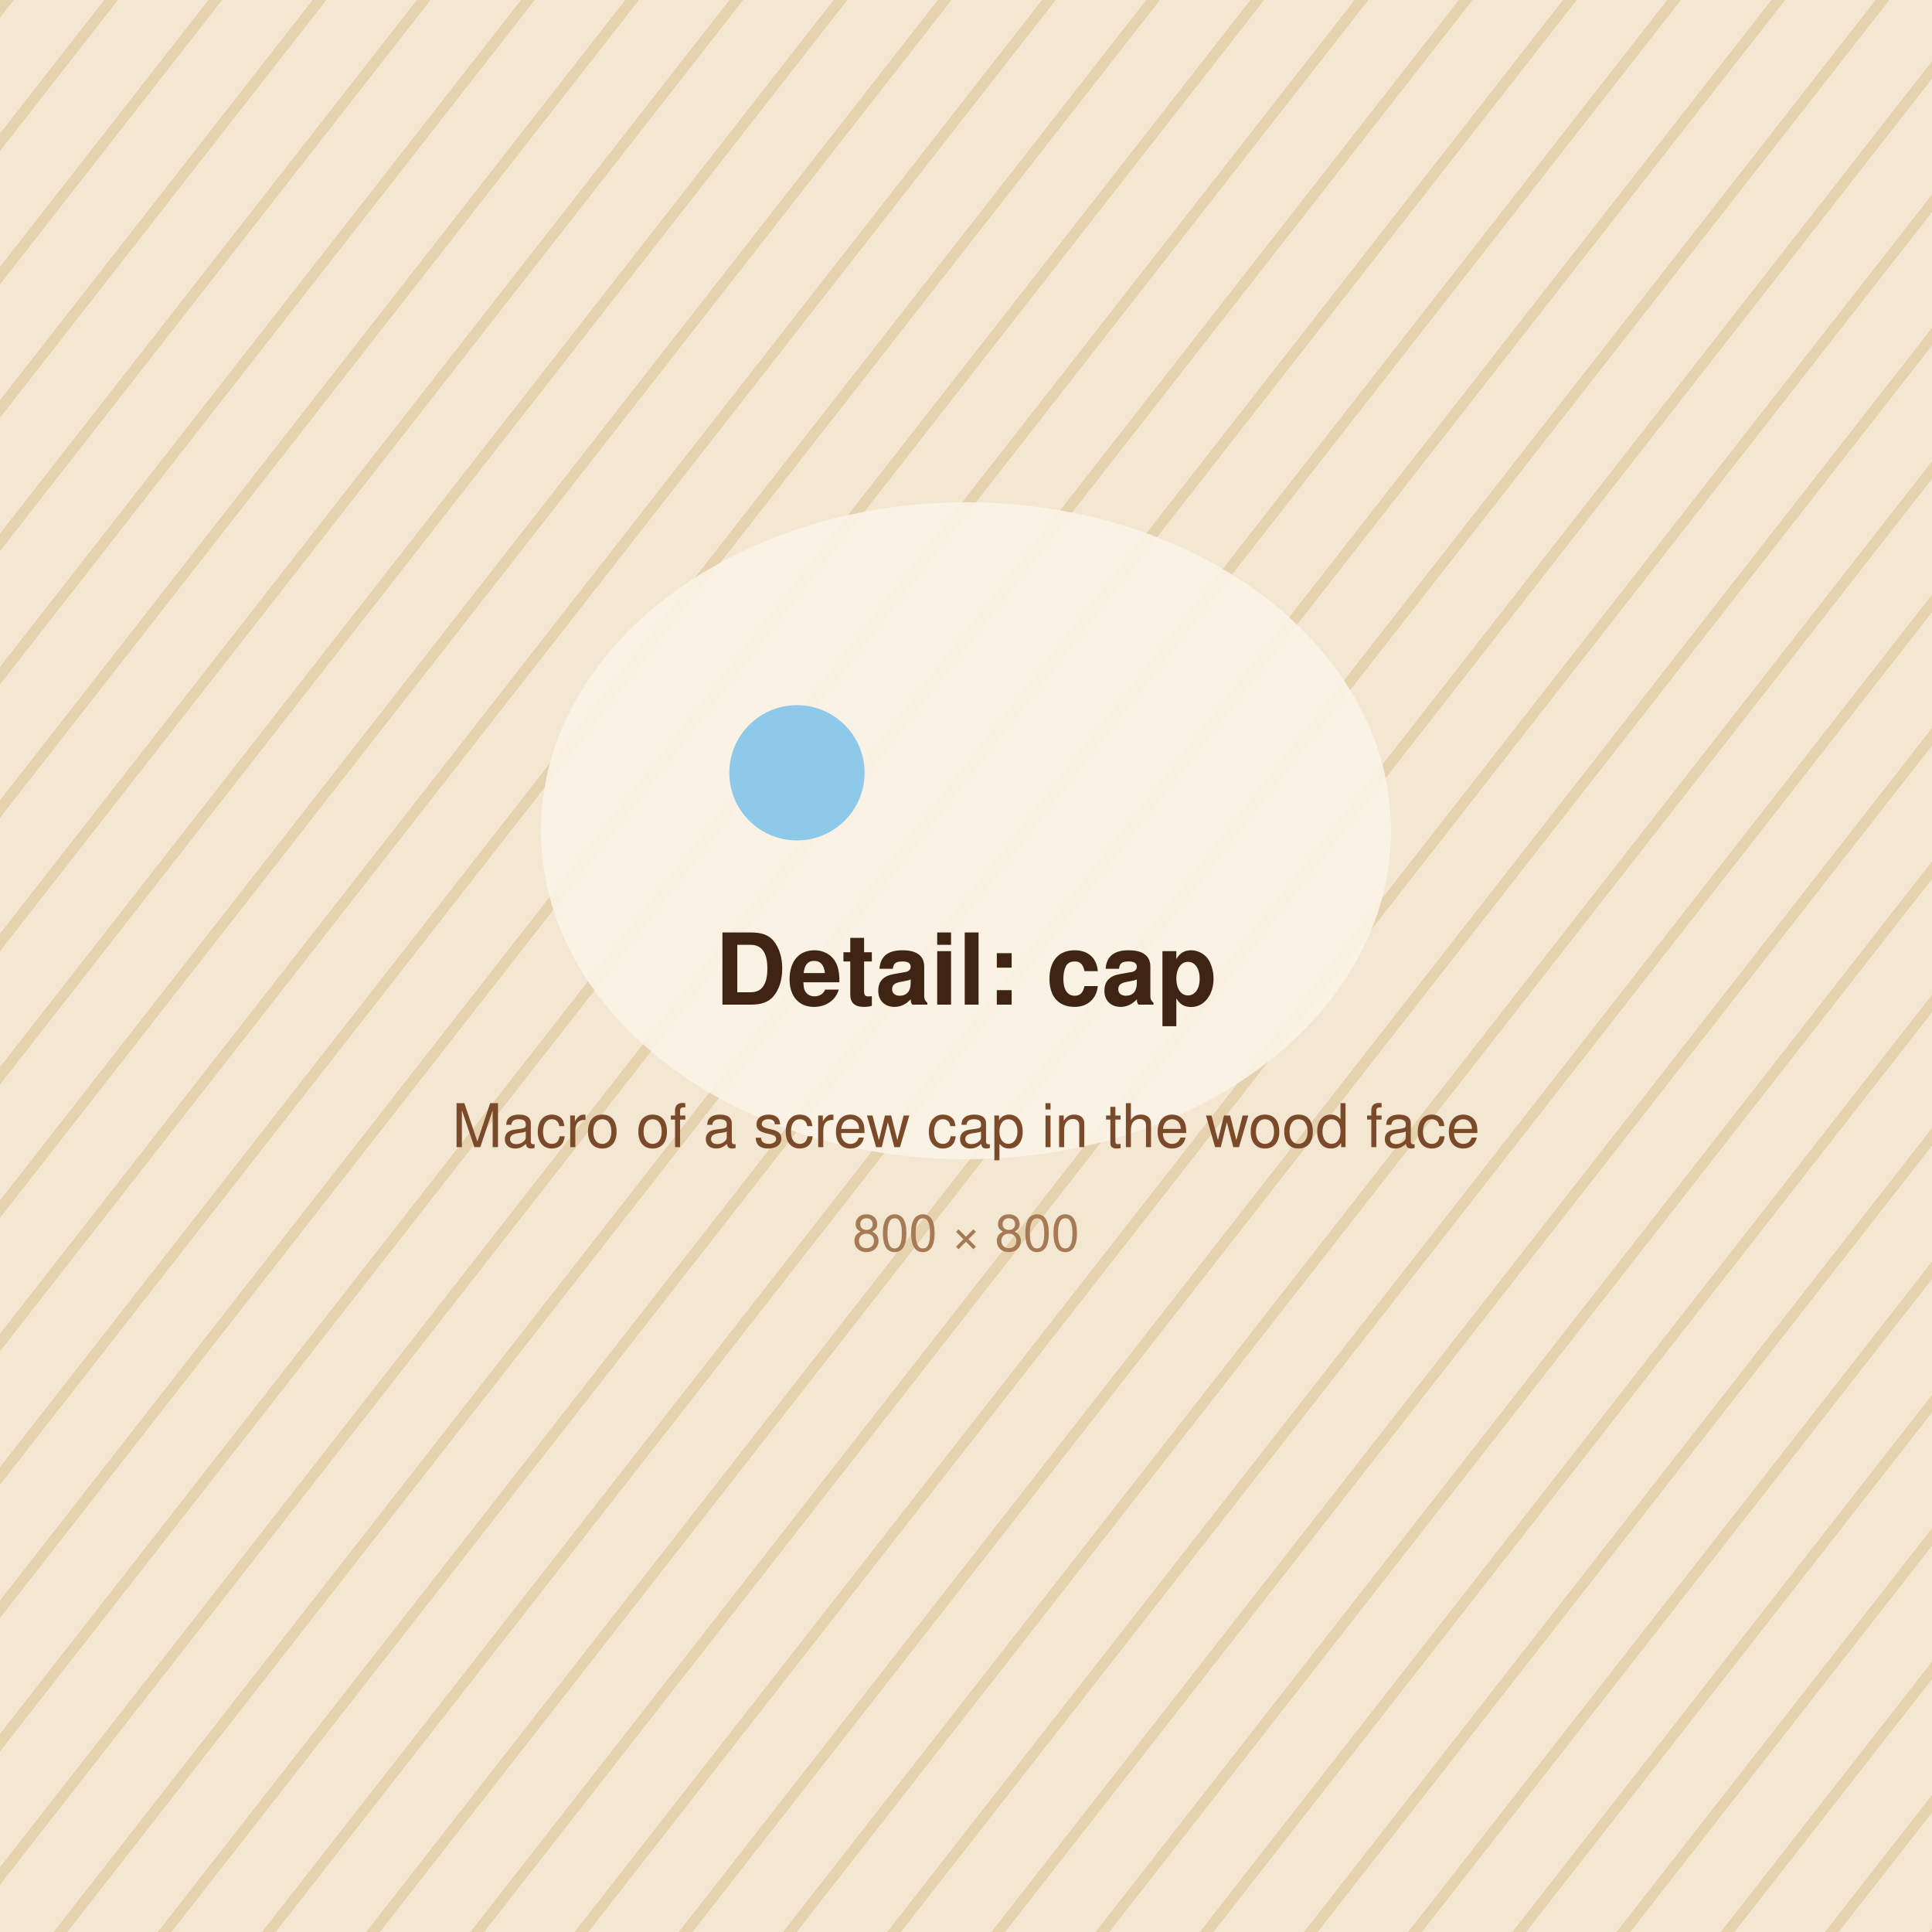
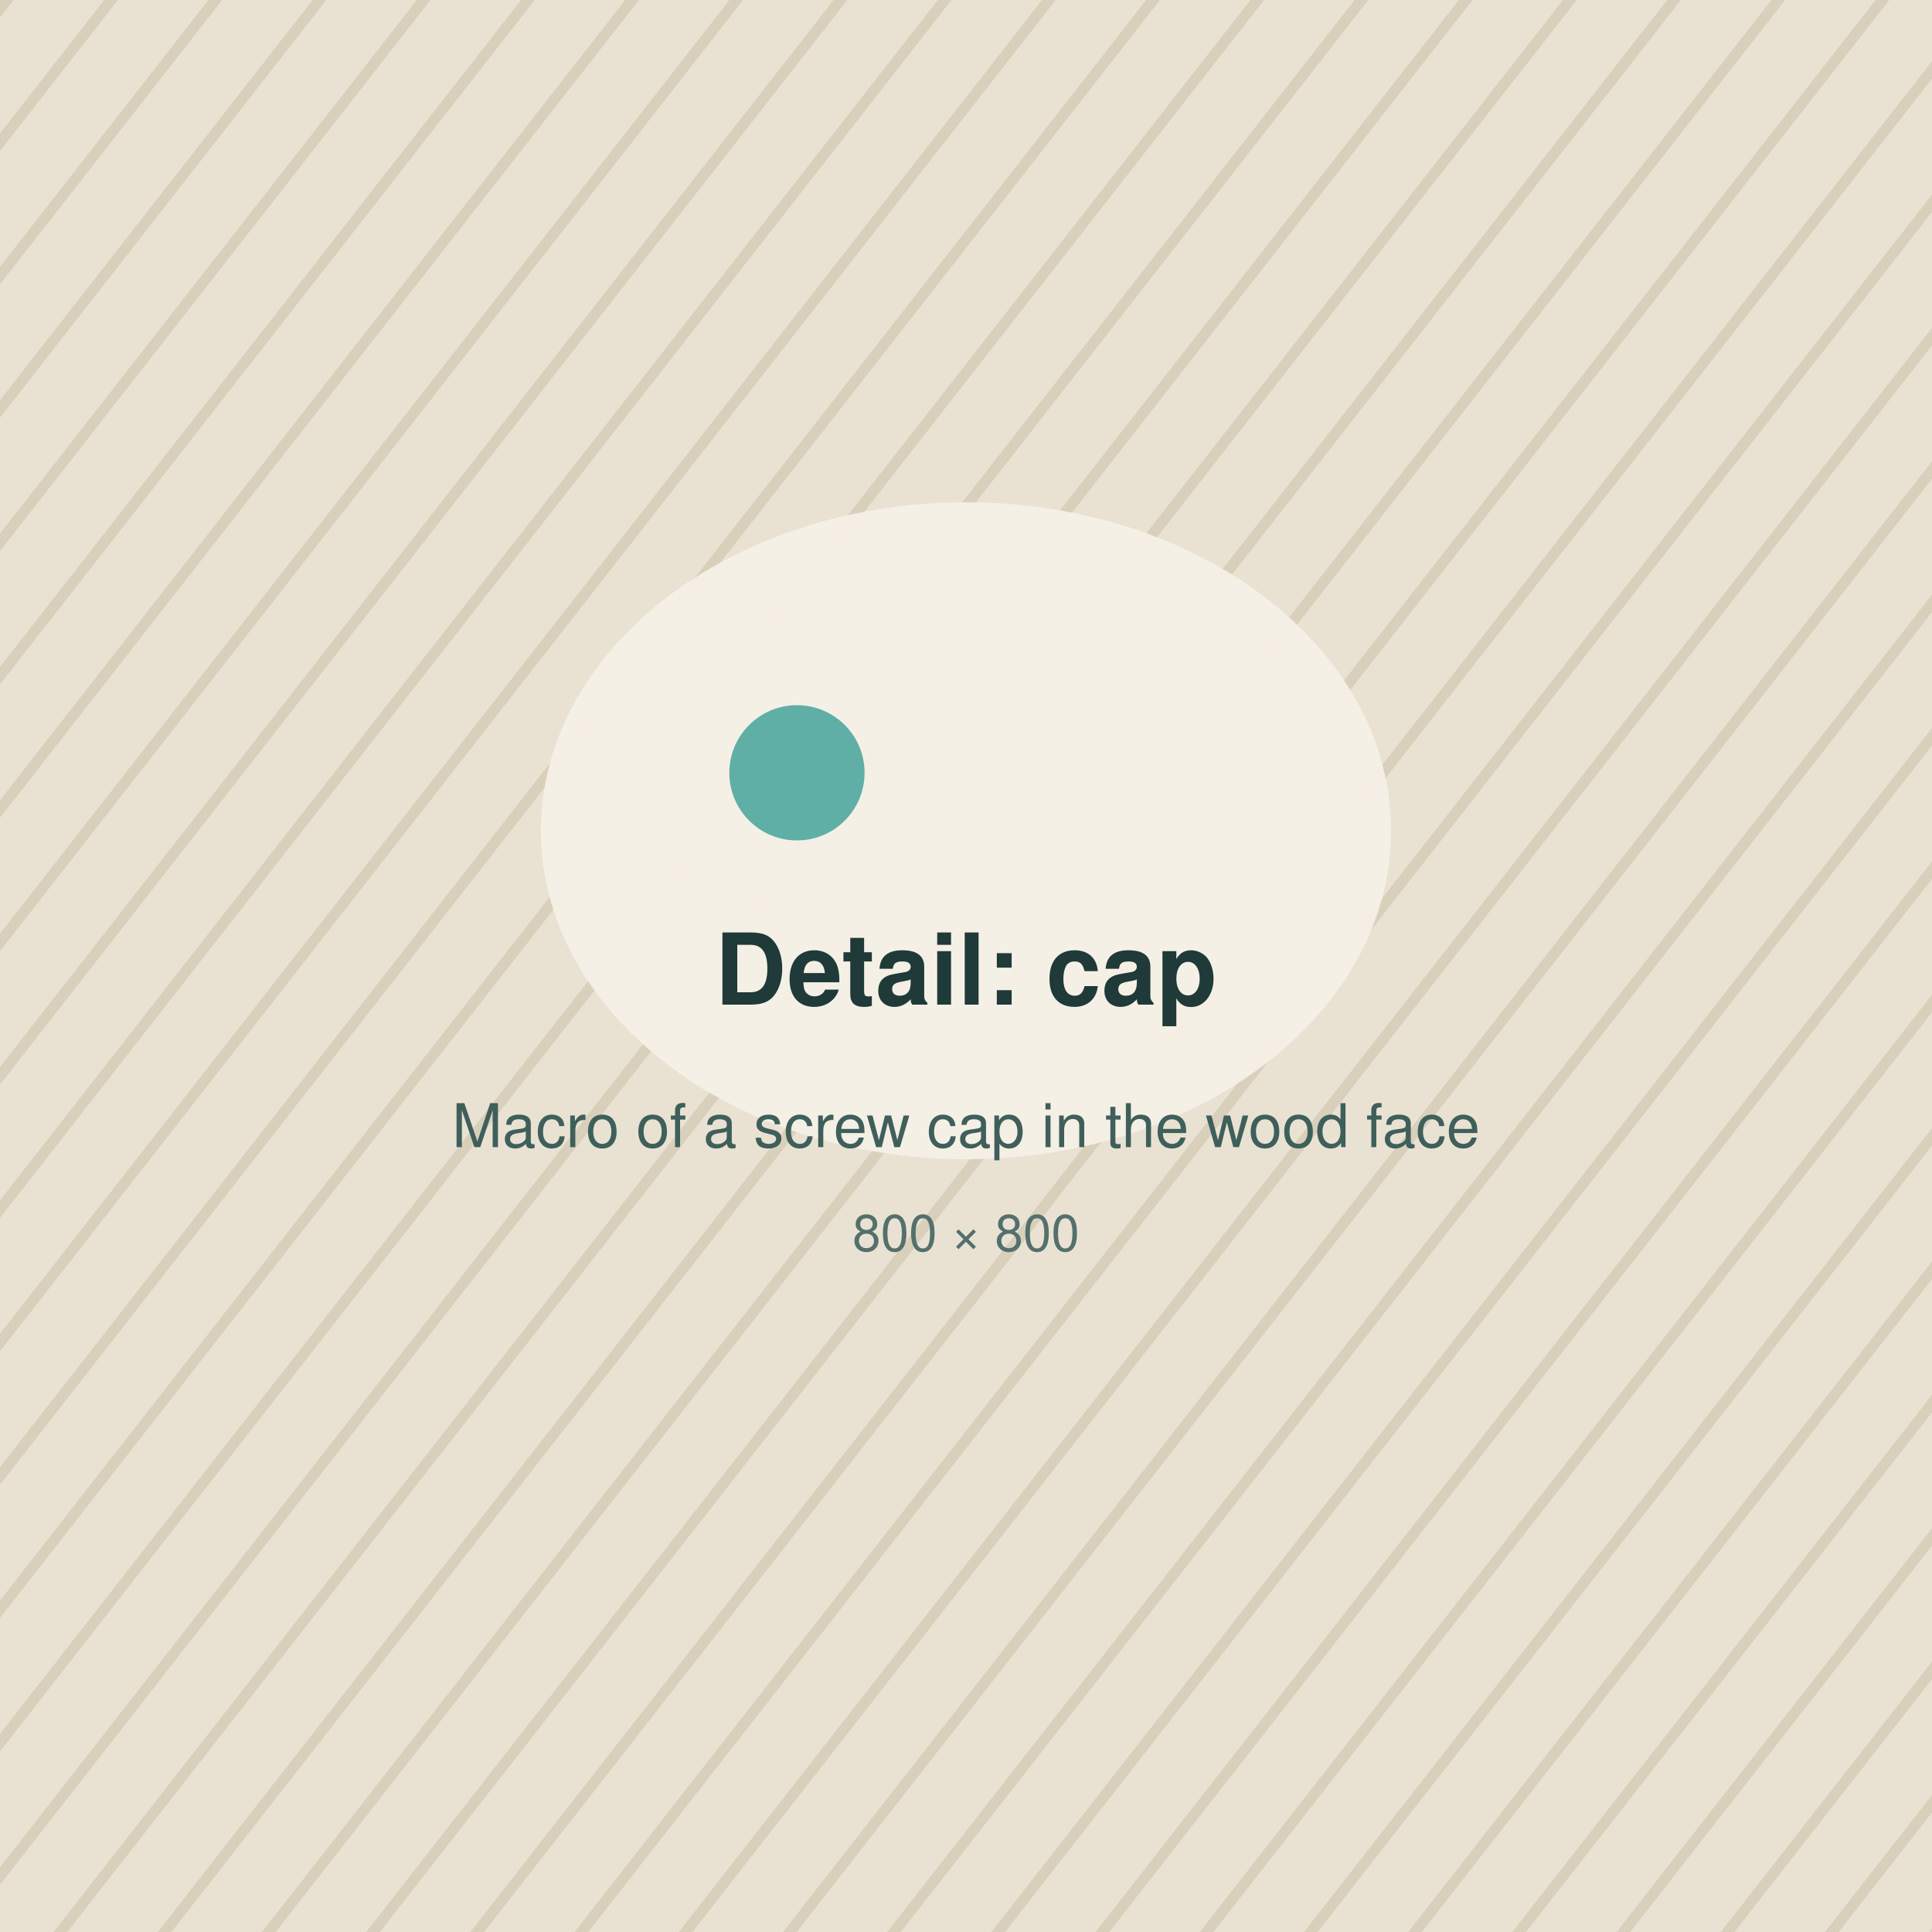
<svg xmlns="http://www.w3.org/2000/svg" viewBox="0 0 800 800" width="800" height="800" role="img" aria-label="Detail: cap placeholder">
  <defs>
    <pattern id="hatch" width="34" height="34" patternUnits="userSpaceOnUse" patternTransform="rotate(38)">
-       <rect width="34" height="34" fill="#F4E7D2" />
-       <line x1="0" y1="0" x2="0" y2="34" stroke="#E7D2AF" stroke-width="9" />
+       <rect width="34" height="34" fill="#E9E2D3" />
+       <line x1="0" y1="0" x2="0" y2="34" stroke="#D9D0BC" stroke-width="9" />
    </pattern>
  </defs>
  <rect width="800" height="800" fill="url(#hatch)" />
-   <ellipse cx="400" cy="344" rx="176" ry="136" fill="#FBF3E6" opacity="0.92" />
-   <circle cx="330" cy="320" r="28" fill="#8FC9E9" />
-   <text x="400" y="416" text-anchor="middle" font-family="Helvetica, Arial, sans-serif" font-size="41" font-weight="700" fill="#3F2413">Detail: cap</text>
-   <text x="400" y="475" text-anchor="middle" font-family="Helvetica, Arial, sans-serif" font-size="25" fill="#7A4A2B">Macro of a screw cap in the wood face</text>
-   <text x="400" y="518" text-anchor="middle" font-family="Helvetica, Arial, sans-serif" font-size="21" fill="#A67A55">800 × 800</text>
+   <ellipse cx="400" cy="344" rx="176" ry="136" fill="#F6F1E7" opacity="0.92" />
+   <circle cx="330" cy="320" r="28" fill="#5FAFA6" />
+   <text x="400" y="416" text-anchor="middle" font-family="Helvetica, Arial, sans-serif" font-size="41" font-weight="700" fill="#1F3A38">Detail: cap</text>
+   <text x="400" y="475" text-anchor="middle" font-family="Helvetica, Arial, sans-serif" font-size="25" fill="#3F5F5B">Macro of a screw cap in the wood face</text>
+   <text x="400" y="518" text-anchor="middle" font-family="Helvetica, Arial, sans-serif" font-size="21" fill="#55706C">800 × 800</text>
</svg>
